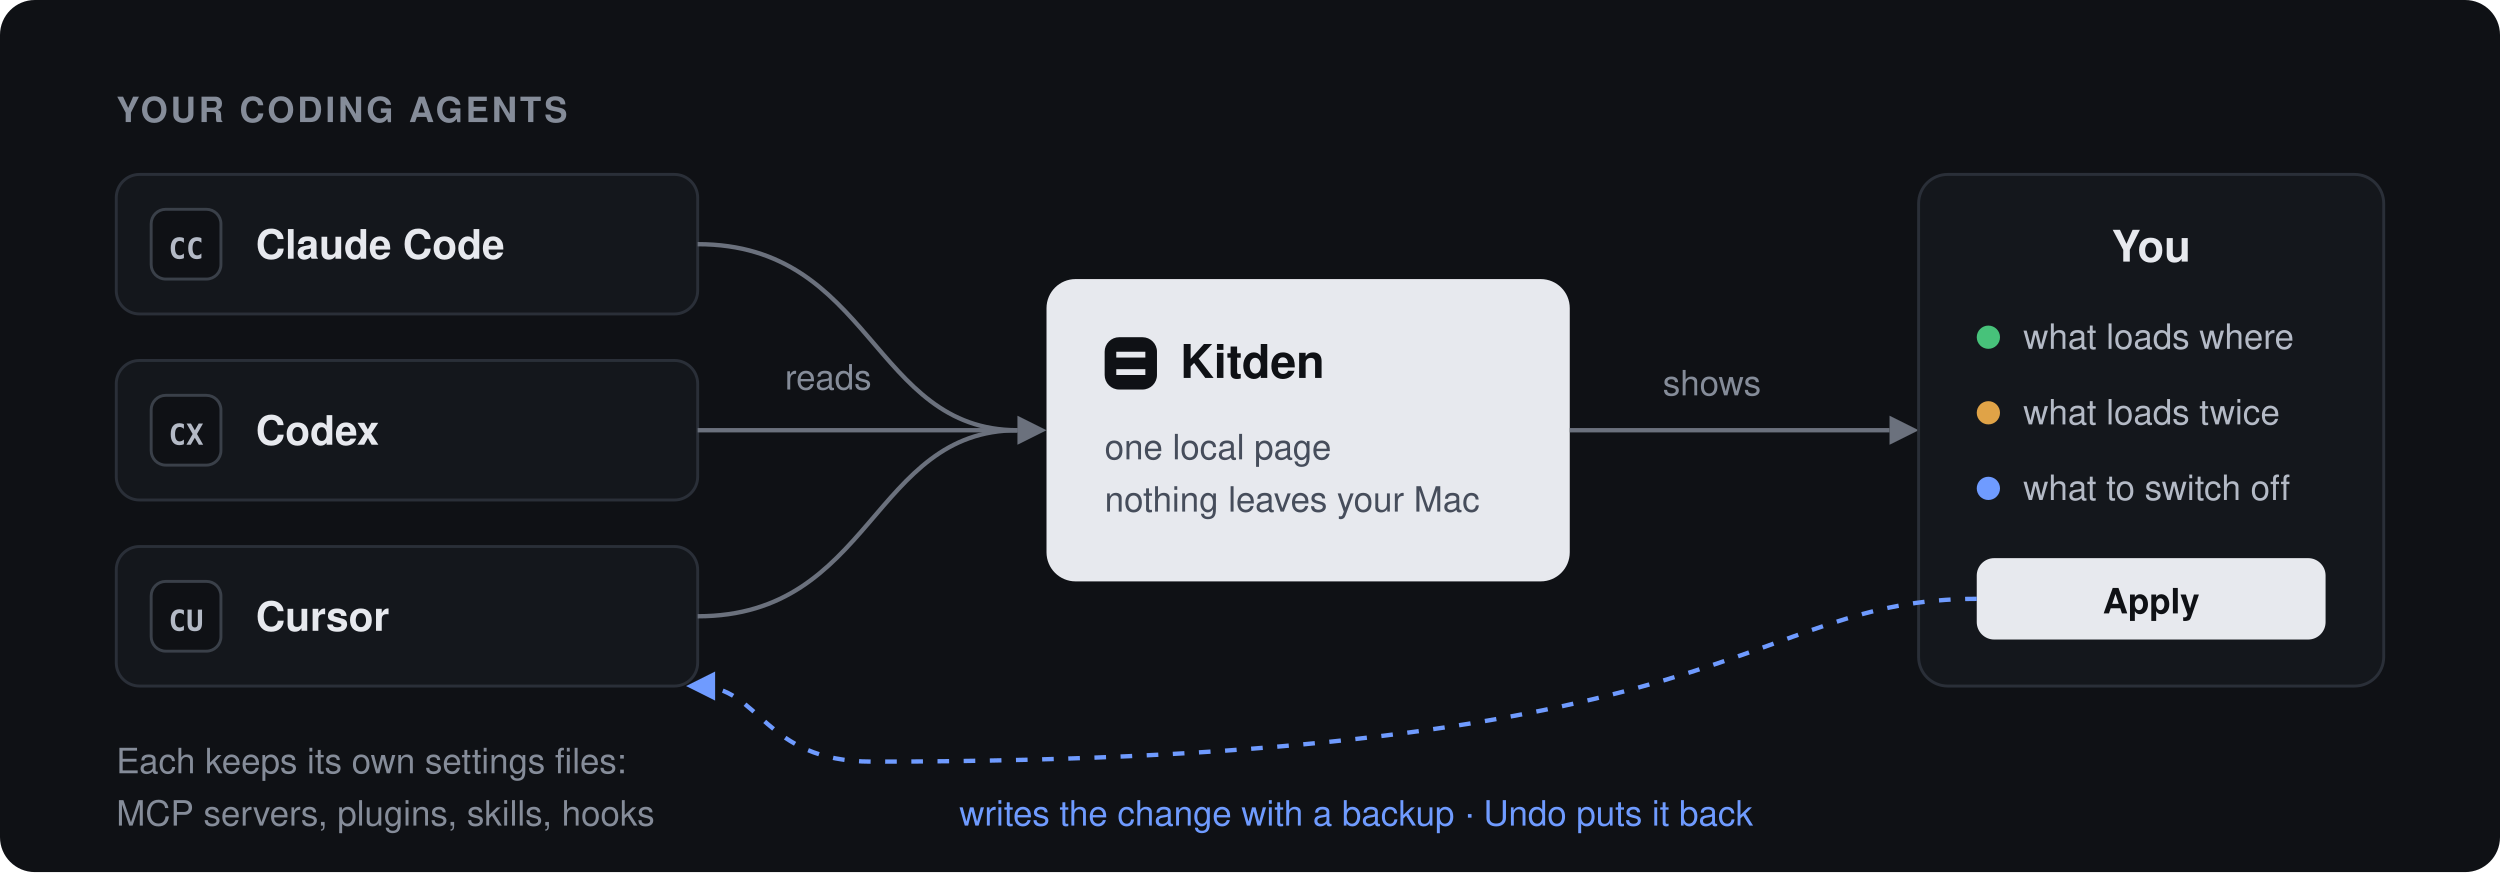
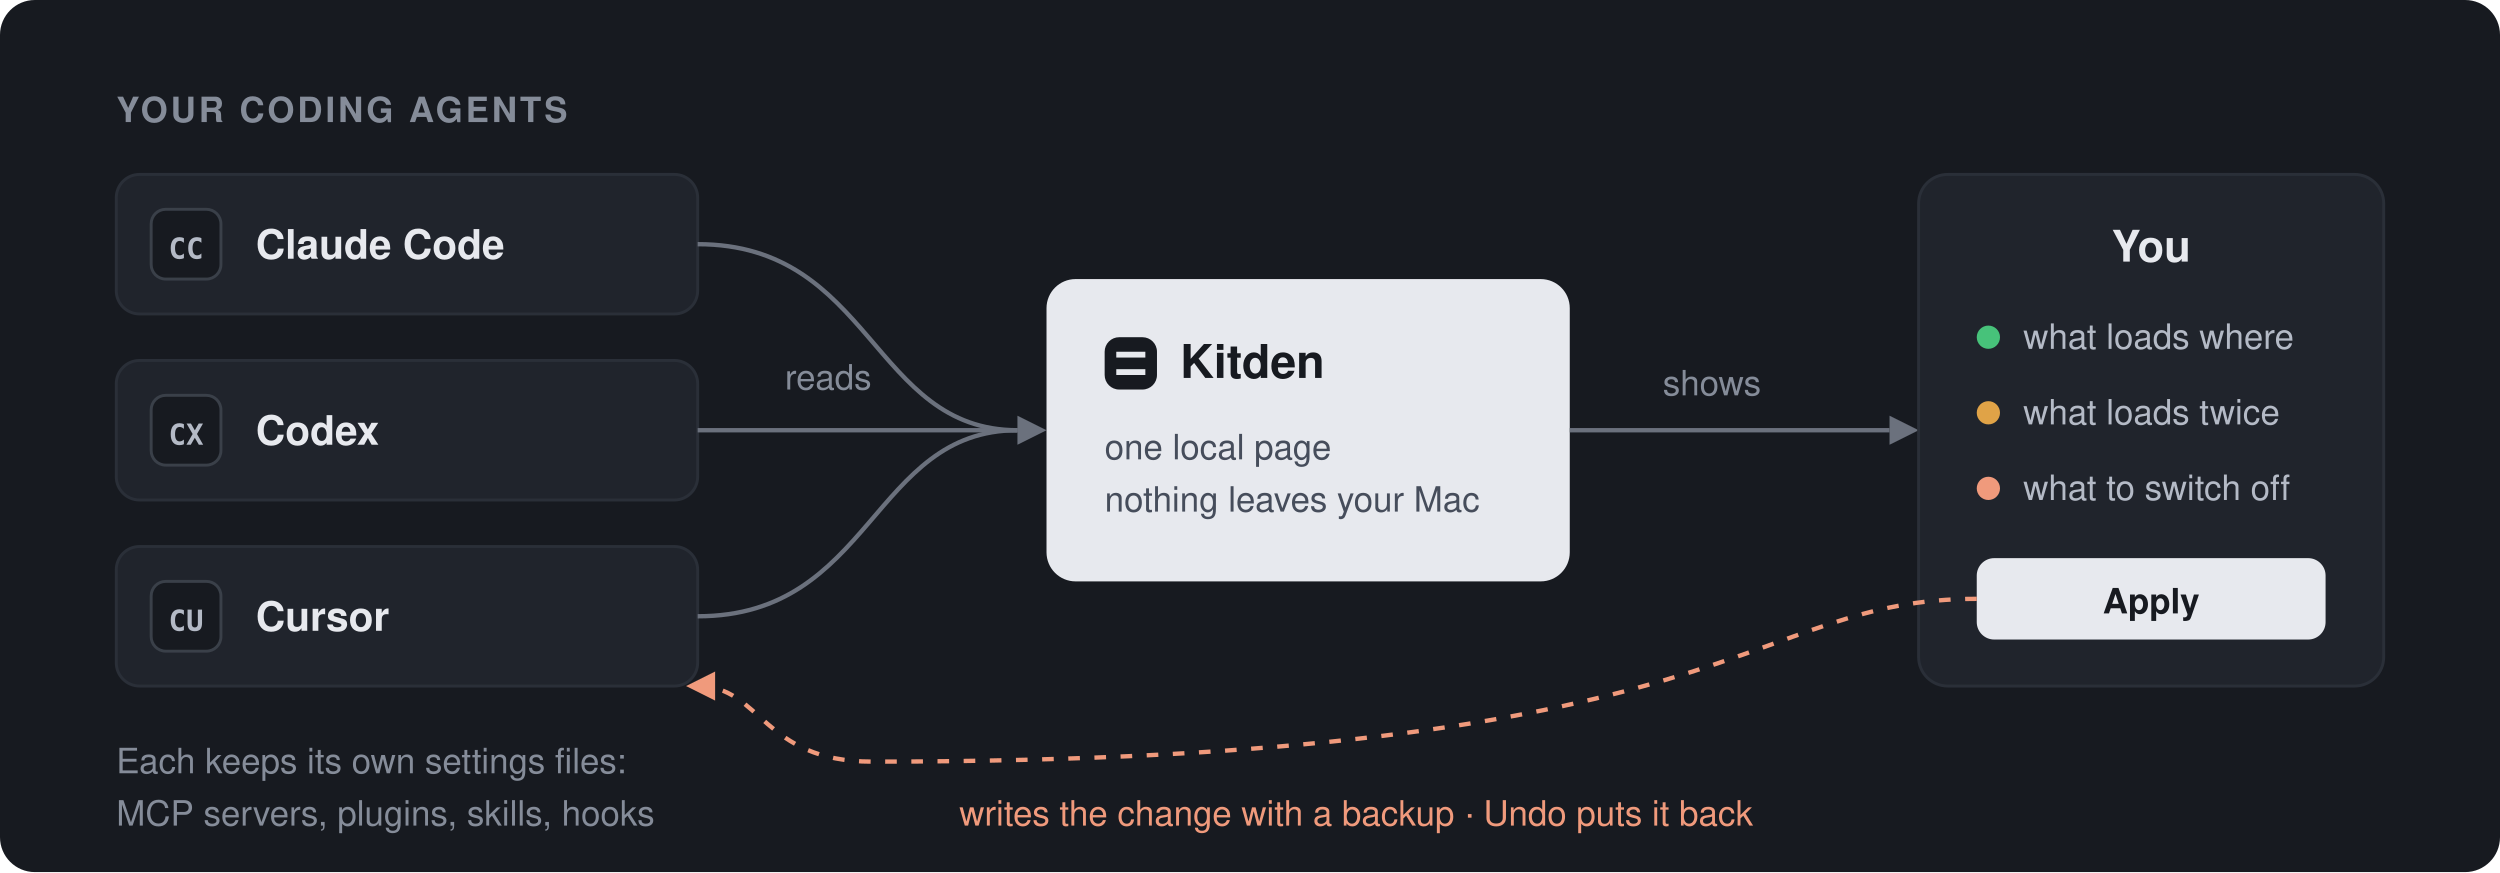
<svg xmlns="http://www.w3.org/2000/svg" width="860" height="300" viewBox="0 0 860 300" font-family="-apple-system, BlinkMacSystemFont, 'Segoe UI', Helvetica, Arial, sans-serif" font-size="14">
-   <rect width="860" height="300" rx="12" fill="#0f1115" />
+   <rect width="860" height="300" rx="12" fill="#171a20" />
  <text x="40" y="42" font-size="12" fill="#858c99" font-weight="600" letter-spacing="1">YOUR CODING AGENTS</text>
  <g>
-     <rect x="40" y="60" width="200" height="48" rx="8" fill="#14171c" stroke="#2a2f38" />
-     <rect x="52" y="72" width="24" height="24" rx="5" fill="#0f1115" stroke="#3a4049" />
+     <rect x="40" y="60" width="200" height="48" rx="8" fill="#20242c" stroke="#2a2f38" />
+     <rect x="52" y="72" width="24" height="24" rx="5" fill="#171a20" stroke="#3a4049" />
    <text x="64" y="89" text-anchor="middle" font-size="10" font-weight="700" font-family="ui-monospace, SFMono-Regular, Menlo, monospace" fill="#b4bac6">CC</text>
    <text x="88" y="89" fill="#e7e9ee" font-weight="600">Claude Code</text>
-     <rect x="40" y="124" width="200" height="48" rx="8" fill="#14171c" stroke="#2a2f38" />
-     <rect x="52" y="136" width="24" height="24" rx="5" fill="#0f1115" stroke="#3a4049" />
+     <rect x="40" y="124" width="200" height="48" rx="8" fill="#20242c" stroke="#2a2f38" />
+     <rect x="52" y="136" width="24" height="24" rx="5" fill="#171a20" stroke="#3a4049" />
    <text x="64" y="153" text-anchor="middle" font-size="10" font-weight="700" font-family="ui-monospace, SFMono-Regular, Menlo, monospace" fill="#b4bac6">CX</text>
    <text x="88" y="153" fill="#e7e9ee" font-weight="600">Codex</text>
-     <rect x="40" y="188" width="200" height="48" rx="8" fill="#14171c" stroke="#2a2f38" />
-     <rect x="52" y="200" width="24" height="24" rx="5" fill="#0f1115" stroke="#3a4049" />
+     <rect x="40" y="188" width="200" height="48" rx="8" fill="#20242c" stroke="#2a2f38" />
+     <rect x="52" y="200" width="24" height="24" rx="5" fill="#171a20" stroke="#3a4049" />
    <text x="64" y="217" text-anchor="middle" font-size="10" font-weight="700" font-family="ui-monospace, SFMono-Regular, Menlo, monospace" fill="#b4bac6">CU</text>
    <text x="88" y="217" fill="#e7e9ee" font-weight="600">Cursor</text>
  </g>
  <text x="40" y="266" font-size="12" fill="#858c99">Each keeps its own settings files:</text>
  <text x="40" y="284" font-size="12" fill="#858c99">MCP servers, plugins, skills, hooks</text>
  <g stroke="#6b717d" stroke-width="1.5" fill="none">
    <path d="M240 84 C 300 84, 300 148, 350 148" />
    <path d="M240 148 L 350 148" />
    <path d="M240 212 C 300 212, 300 148, 350 148" />
  </g>
  <polygon points="350,143 360,148 350,153" fill="#6b717d" />
  <text x="270" y="134" font-size="12" fill="#858c99">reads</text>
  <rect x="360" y="96" width="180" height="104" rx="10" fill="#e7e9ee" />
-   <rect x="380" y="116" width="18" height="18" rx="5" fill="#0f1115" />
+   <rect x="380" y="116" width="18" height="18" rx="5" fill="#171a20" />
  <rect x="384" y="121" width="10" height="2" fill="#e7e9ee" />
  <rect x="384" y="127" width="10" height="2" fill="#e7e9ee" />
-   <text x="406" y="130" fill="#0f1115" font-weight="700" font-size="16">Kitden</text>
+   <text x="406" y="130" fill="#171a20" font-weight="700" font-size="16">Kitden</text>
  <text x="380" y="158" fill="#464d5b" font-size="12">one local page</text>
  <text x="380" y="176" fill="#464d5b" font-size="12">nothing leaves your Mac</text>
  <path d="M540 148 L 650 148" stroke="#6b717d" stroke-width="1.5" />
  <polygon points="650,143 660,148 650,153" fill="#6b717d" />
  <text x="572" y="136" font-size="12" fill="#858c99">shows</text>
-   <rect x="660" y="60" width="160" height="176" rx="10" fill="#14171c" stroke="#2a2f38" />
+   <rect x="660" y="60" width="160" height="176" rx="10" fill="#20242c" stroke="#2a2f38" />
  <text x="740" y="90" text-anchor="middle" fill="#e7e9ee" font-weight="700" font-size="15">You</text>
  <g font-size="12" fill="#b4bac6">
    <circle cx="684" cy="116" r="4" fill="#47c27a" />
    <text x="696" y="120">what loads where</text>
    <circle cx="684" cy="142" r="4" fill="#e0a347" />
    <text x="696" y="146">what loads twice</text>
-     <circle cx="684" cy="168" r="4" fill="#6f9bff" />
+     <circle cx="684" cy="168" r="4" fill="#f09a7c" />
    <text x="696" y="172">what to switch off</text>
  </g>
  <rect x="680" y="192" width="120" height="28" rx="6" fill="#e7e9ee" />
-   <text x="740" y="211" text-anchor="middle" fill="#0f1115" font-size="12" font-weight="600">Apply</text>
-   <path d="M680 206 C 600 206, 600 262, 300 262 C 262 262, 262 236, 240 236" stroke="#6f9bff" stroke-width="1.5" fill="none" stroke-dasharray="4 5" />
-   <polygon points="246,231 236,236 246,241" fill="#6f9bff" />
-   <text x="330" y="284" font-size="12" fill="#6f9bff">writes the change with a backup · Undo puts it back</text>
+   <text x="740" y="211" text-anchor="middle" fill="#171a20" font-size="12" font-weight="600">Apply</text>
+   <path d="M680 206 C 600 206, 600 262, 300 262 C 262 262, 262 236, 240 236" stroke="#f09a7c" stroke-width="1.5" fill="none" stroke-dasharray="4 5" />
+   <polygon points="246,231 236,236 246,241" fill="#f09a7c" />
+   <text x="330" y="284" font-size="12" fill="#f09a7c">writes the change with a backup · Undo puts it back</text>
</svg>
